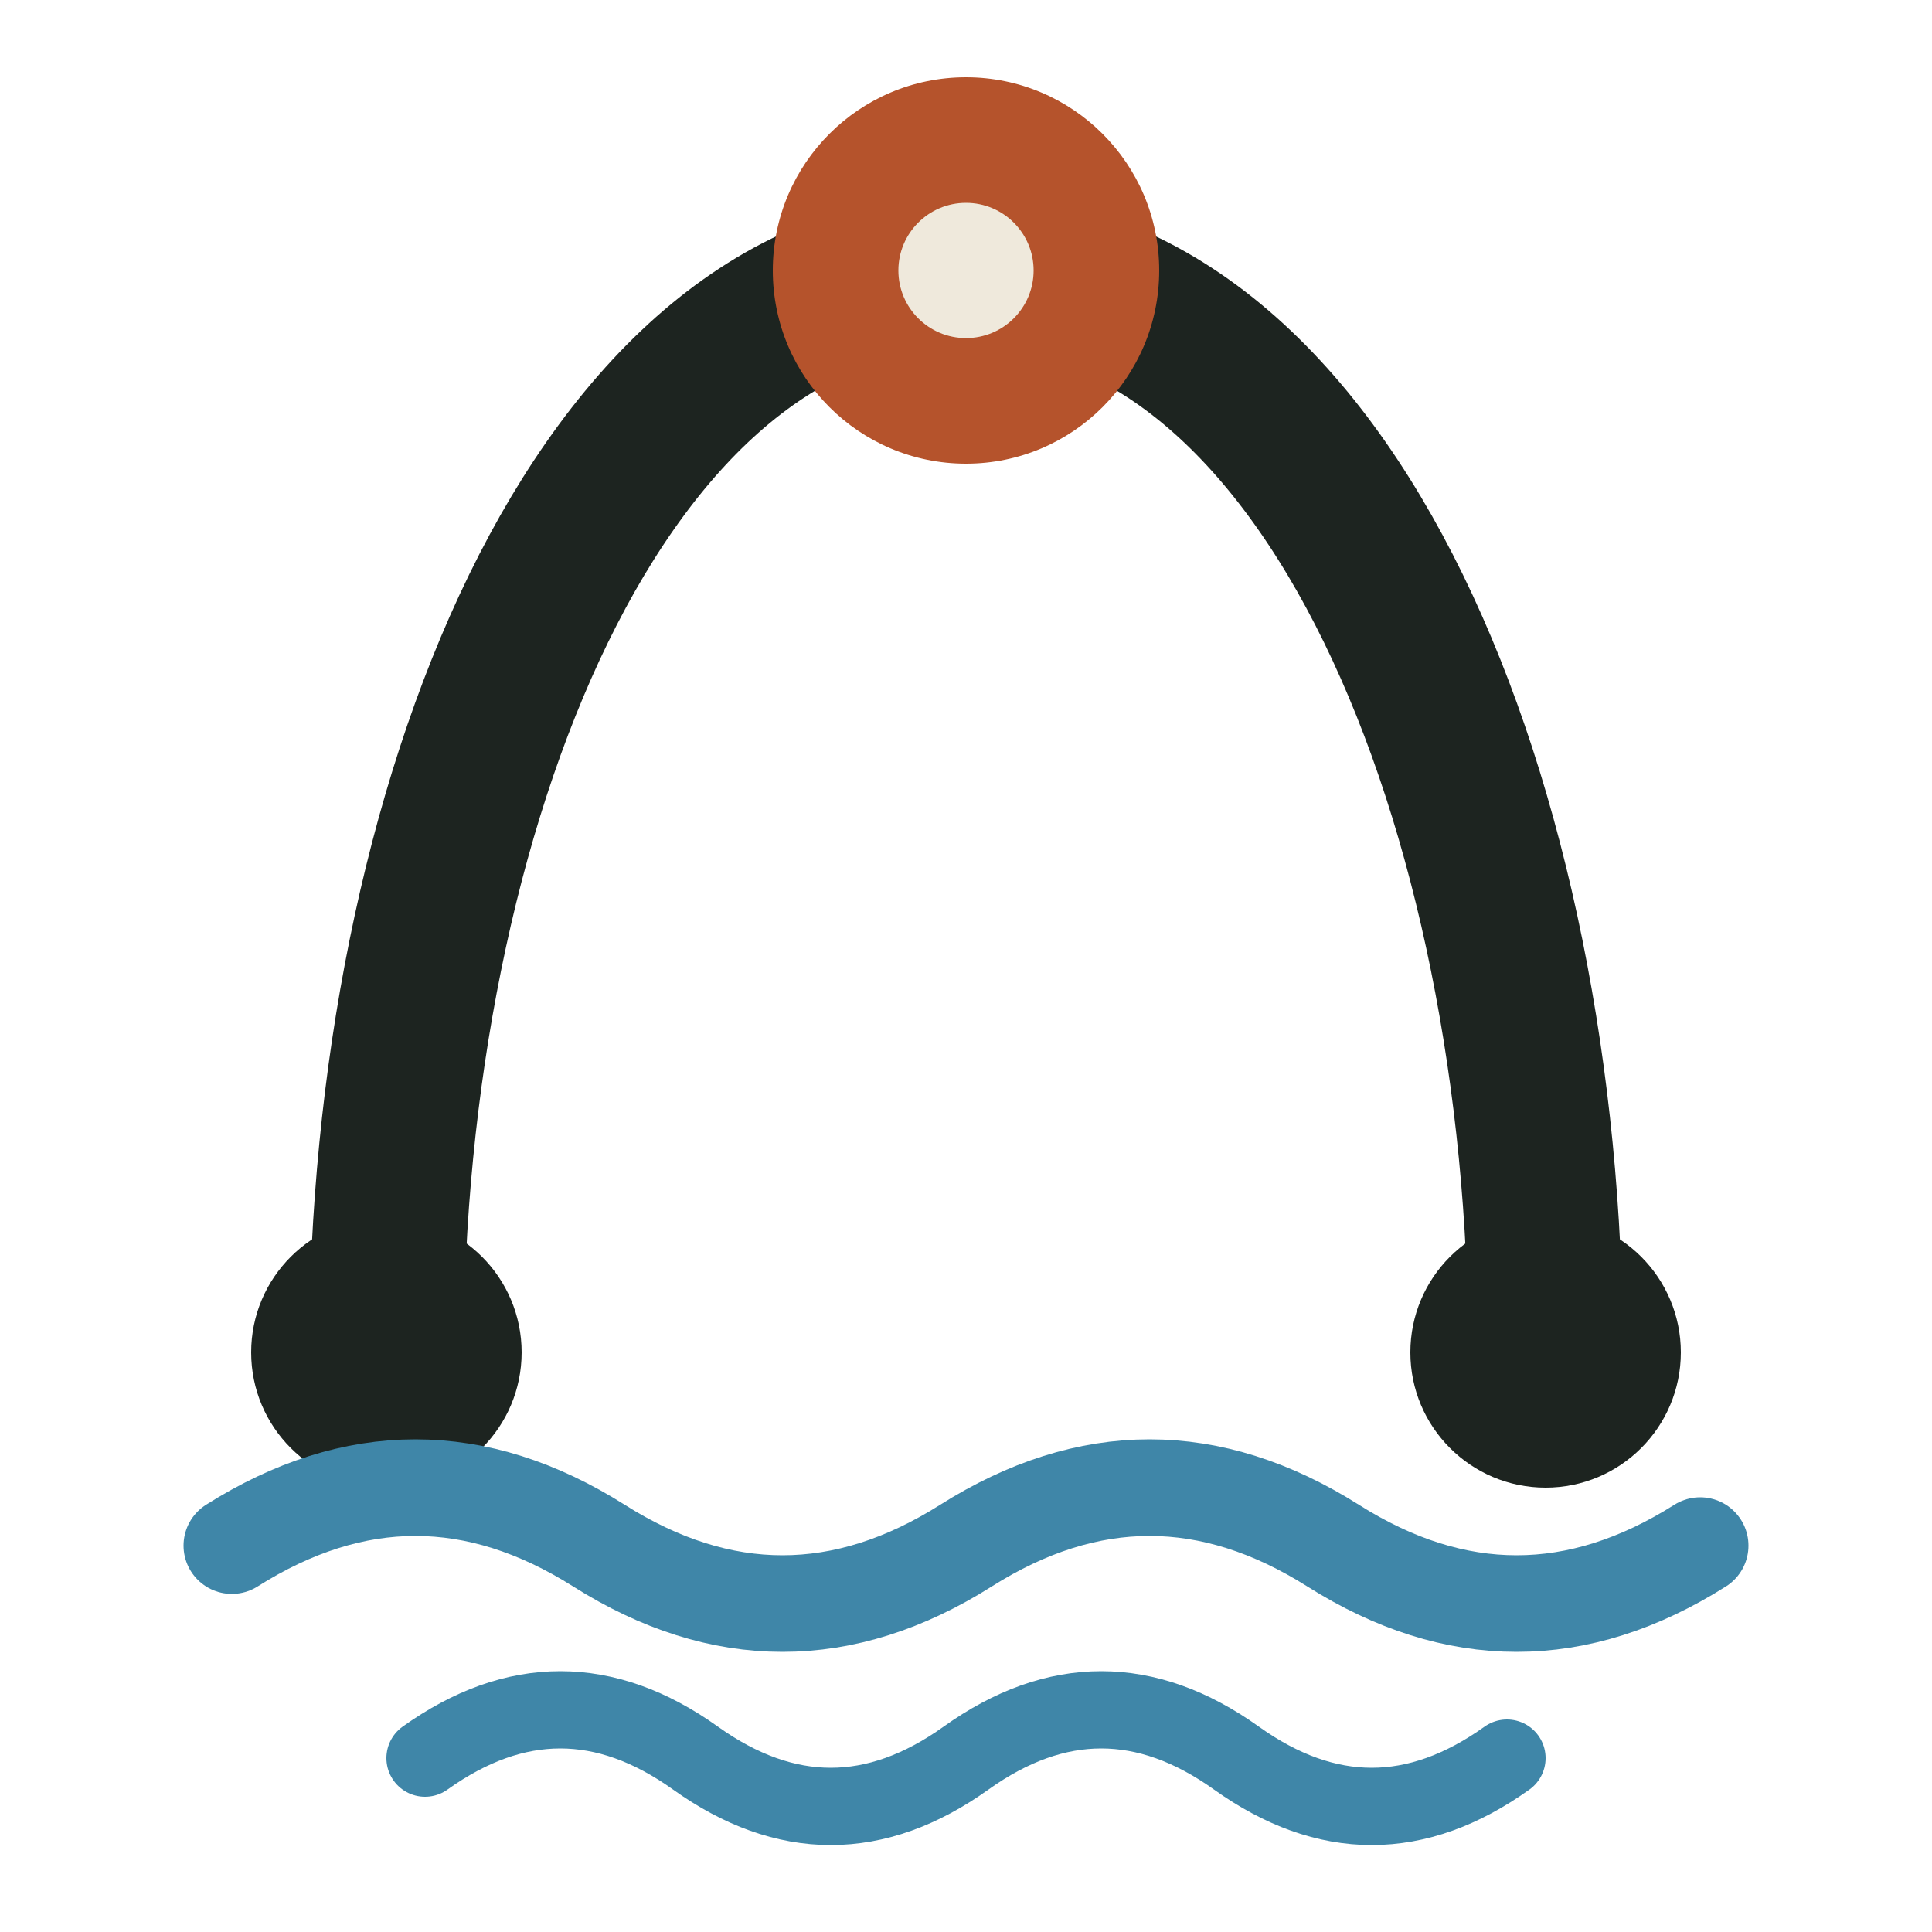
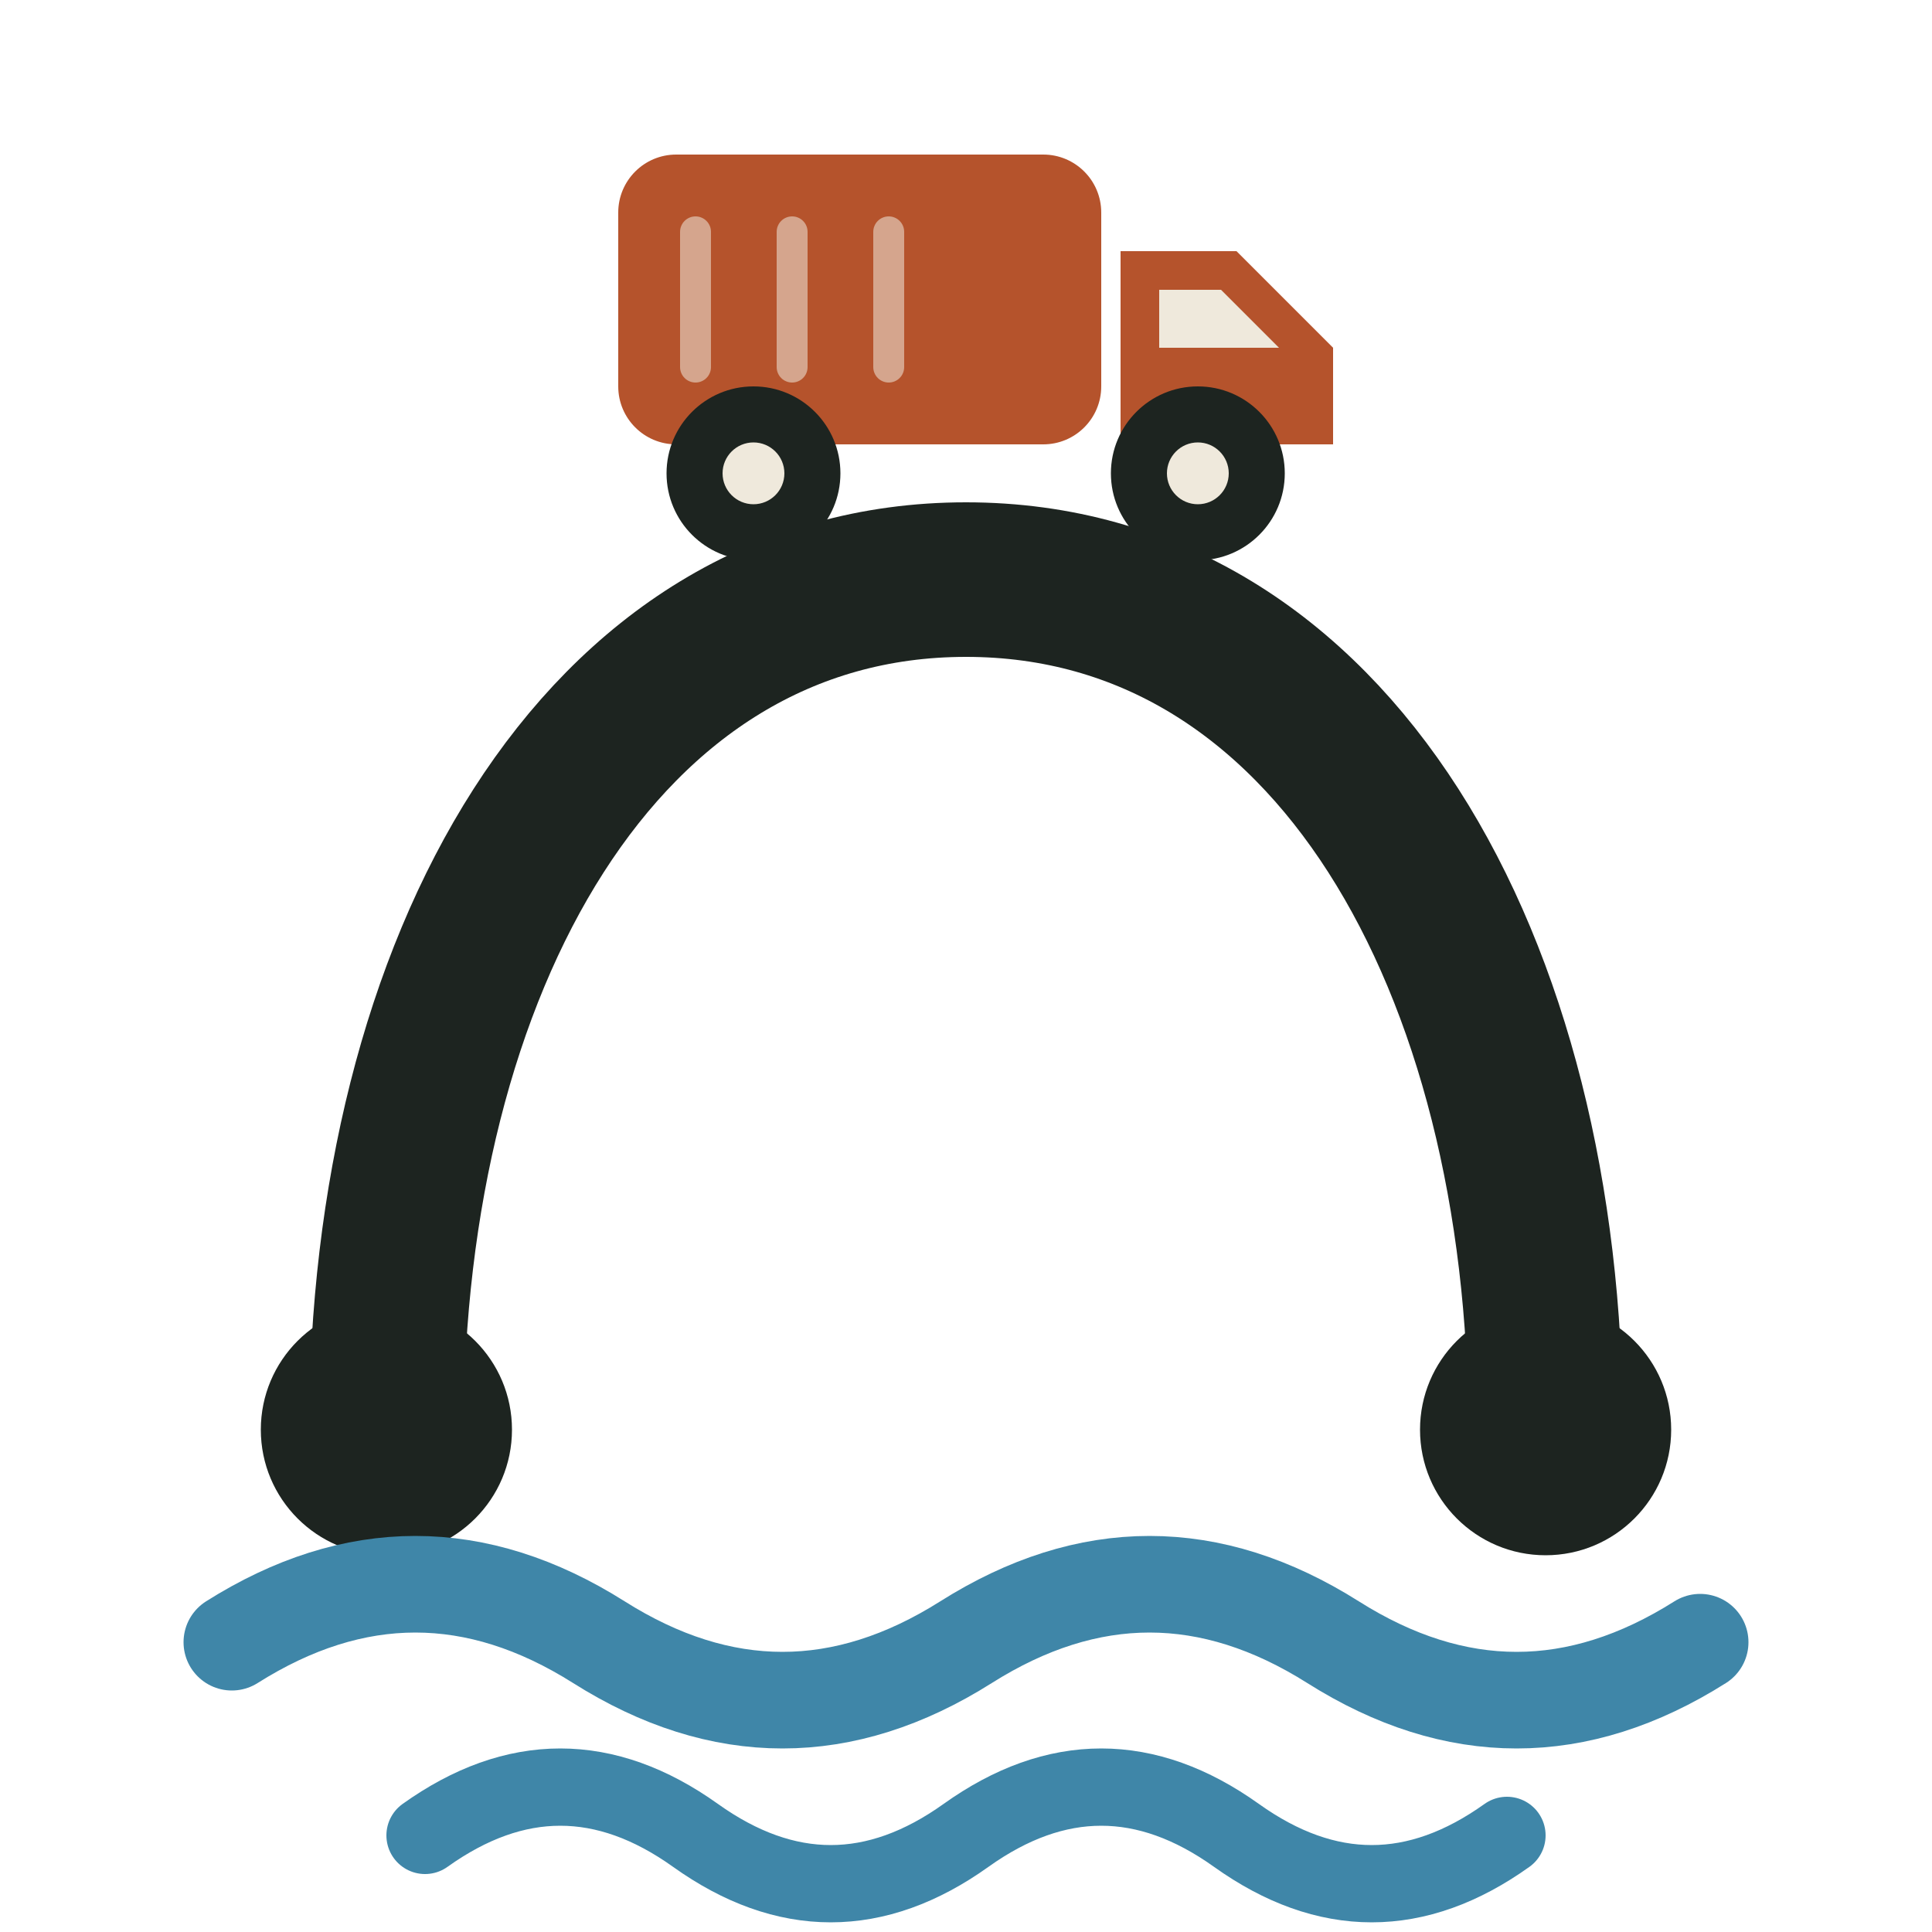
<svg xmlns="http://www.w3.org/2000/svg" viewBox="0 0 100 100" role="img" aria-label="Camiones GDL">
-   <path d="M20 70 C20 42 31 14 50 14 C69 14 80 42 80 70" fill="none" stroke="#1d2420" stroke-width="8" stroke-linecap="round" />
-   <circle cx="20" cy="70" r="7" fill="#1d2420" />
-   <circle cx="80" cy="70" r="7" fill="#1d2420" />
-   <circle cx="50" cy="14" r="10" fill="#b5532c" />
-   <circle cx="50" cy="14" r="3.5" fill="#efe9dc" />
+   <path d="M20 74 C20 50 31 30 50 30 C69 30 80 50 80 74" fill="none" stroke="#1d2420" stroke-width="8" stroke-linecap="round" />
+   <circle cx="20" cy="74" r="6.5" fill="#1d2420" />
+   <circle cx="80" cy="74" r="6.5" fill="#1d2420" />
+   <g transform="translate(0 3)">
+     <rect x="32" y="5" width="25" height="15" rx="3" fill="#b5532c" />
+     <path d="M58 20 V10 H64 L69 15 V20 Z" fill="#b5532c" />
+     <path d="M60 12 H63.2 L66.2 15 H60 Z" fill="#efe9dc" />
+     <path d="M36 9 V16 M41 9 V16 M46 9 V16" stroke="#efe9dc" stroke-opacity=".55" stroke-width="1.6" stroke-linecap="round" />
+     <circle cx="39" cy="21.5" r="4.5" fill="#1d2420" />
+     <circle cx="62" cy="21.5" r="4.5" fill="#1d2420" />
+     <circle cx="39" cy="21.5" r="1.6" fill="#efe9dc" />
+     <circle cx="62" cy="21.5" r="1.6" fill="#efe9dc" />
+   </g>
  <g fill="none" stroke="#3f86a8" stroke-linecap="round">
-     <path d="M12 80 q9.5 -6 19 0 t19 0 t19 0 t19 0" stroke-width="5" />
-     <path d="M22 91 q7 -5 14 0 t14 0 t14 0 t14 0" stroke-width="4" />
+     <path d="M12 85 q9.5 -6 19 0 t19 0 t19 0 t19 0" stroke-width="5" />
+     <path d="M22 95 q7 -5 14 0 t14 0 t14 0 t14 0" stroke-width="4" />
  </g>
</svg>
